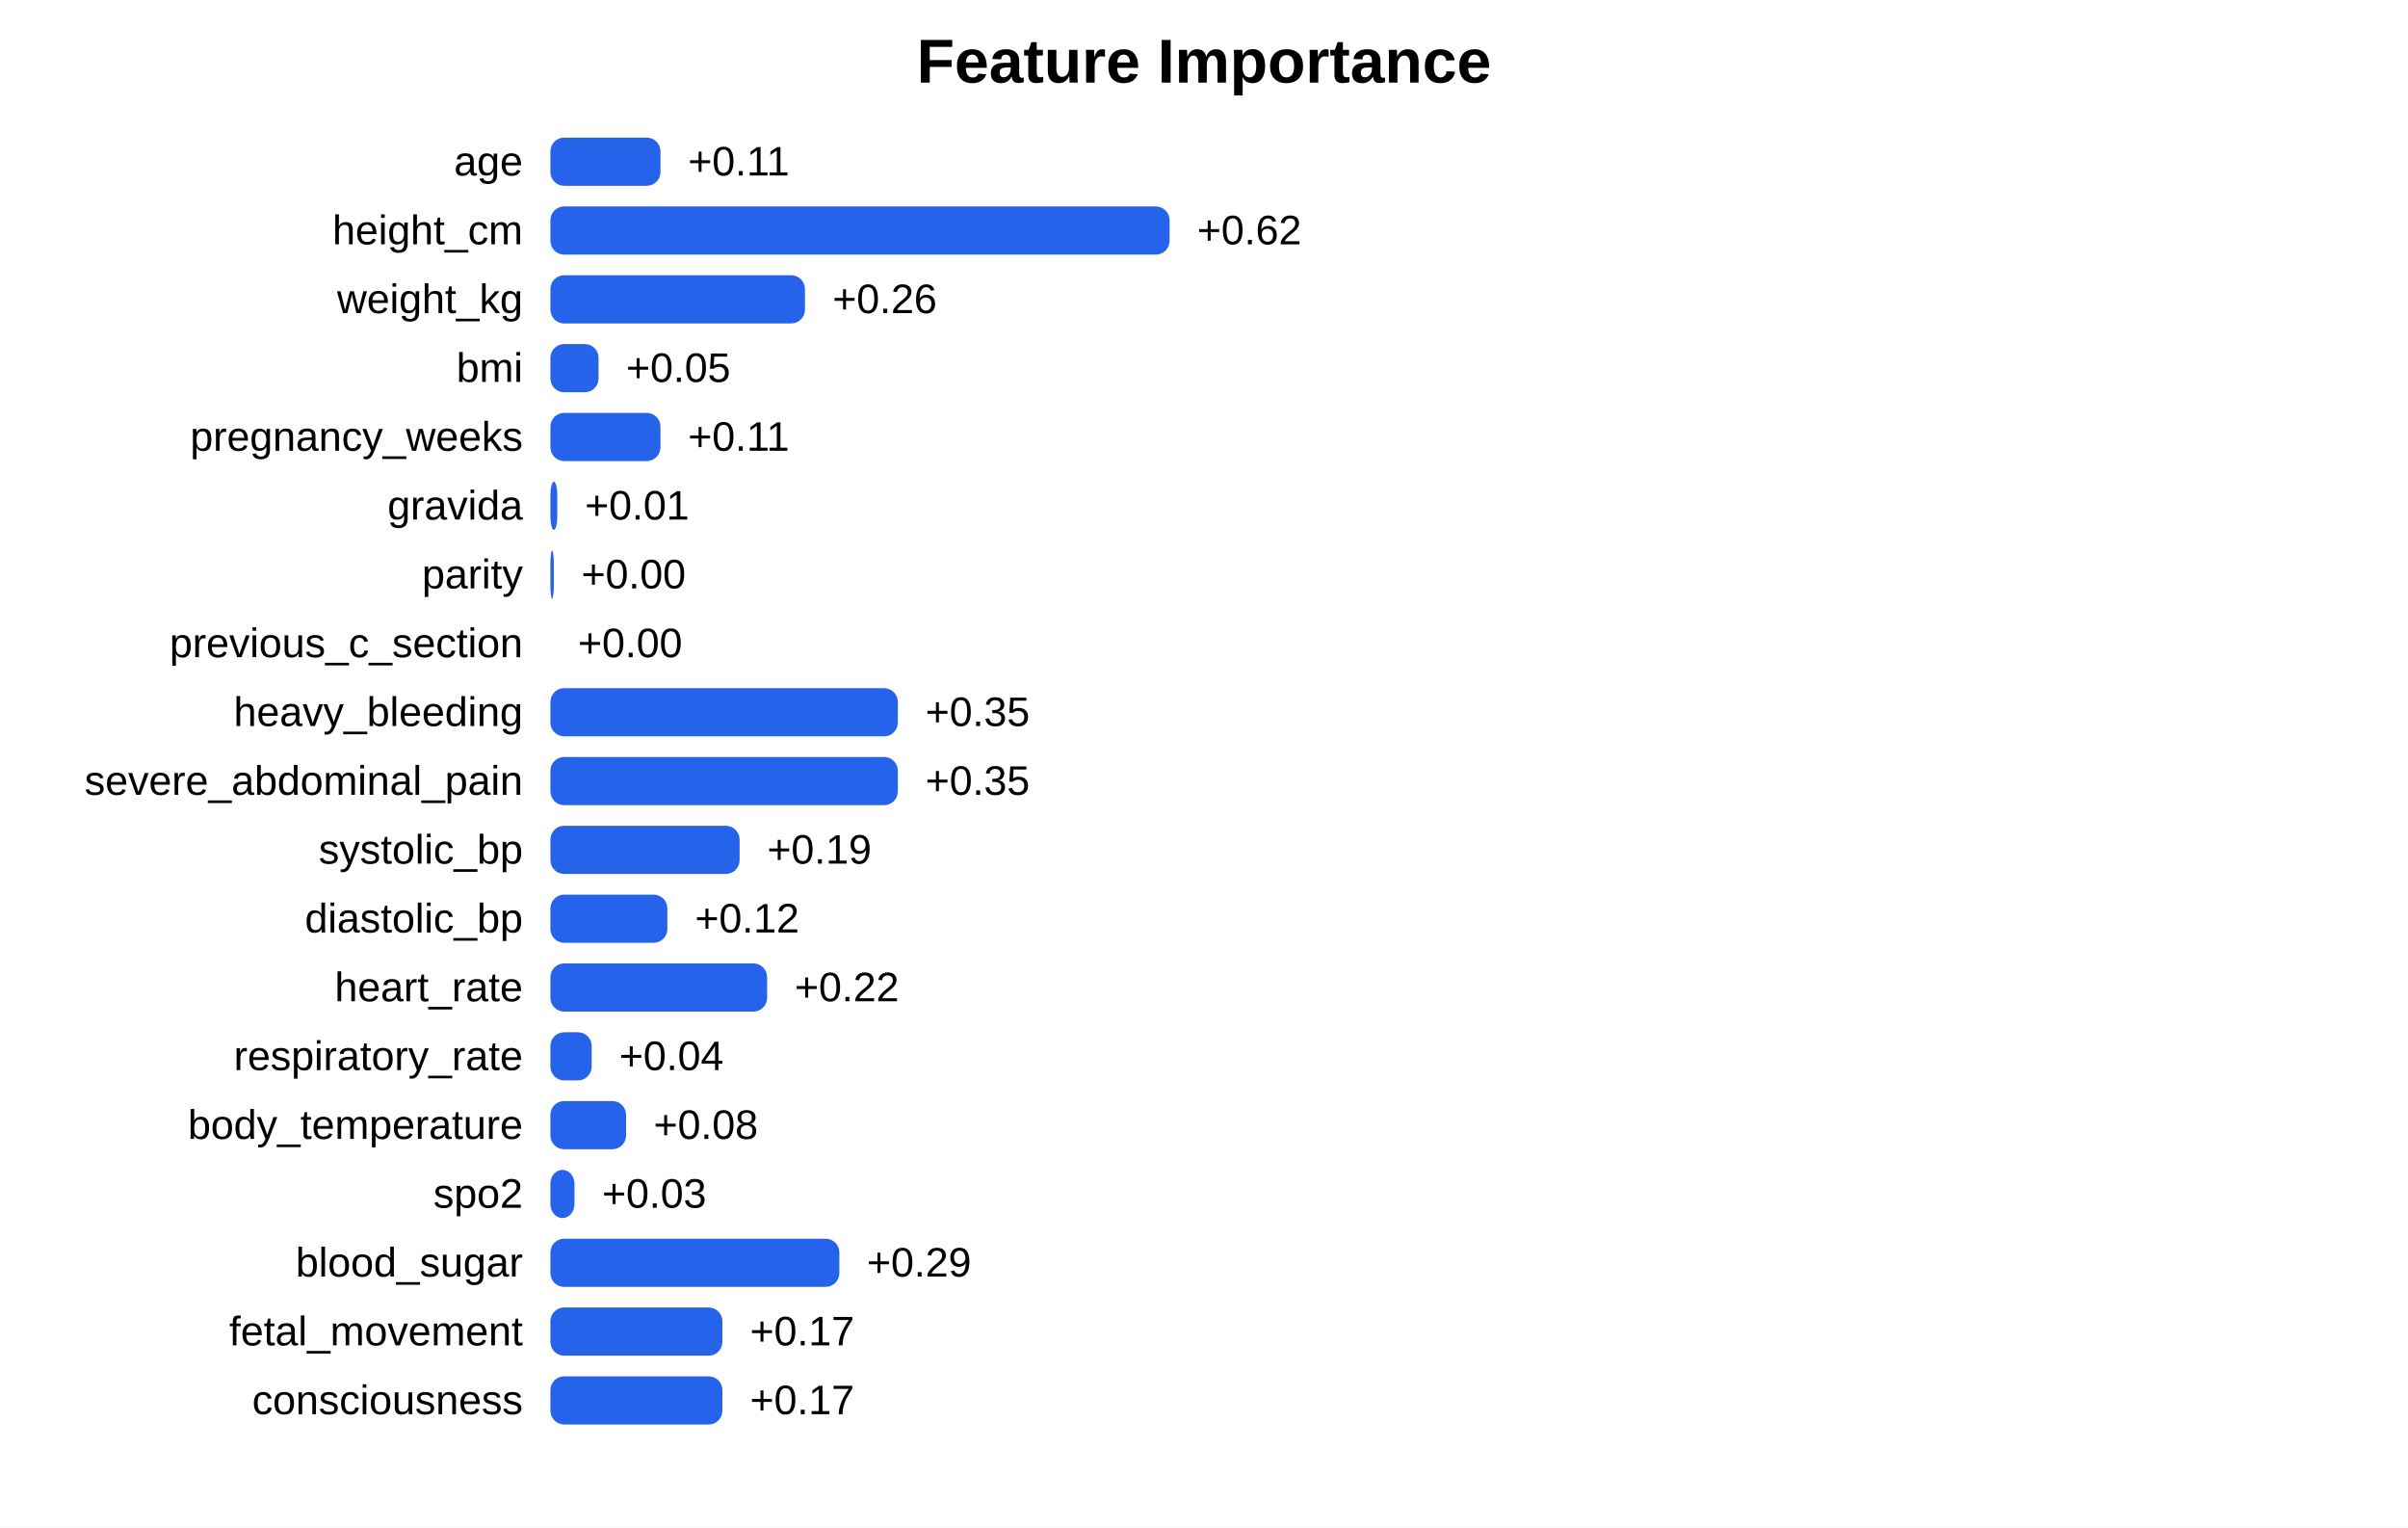
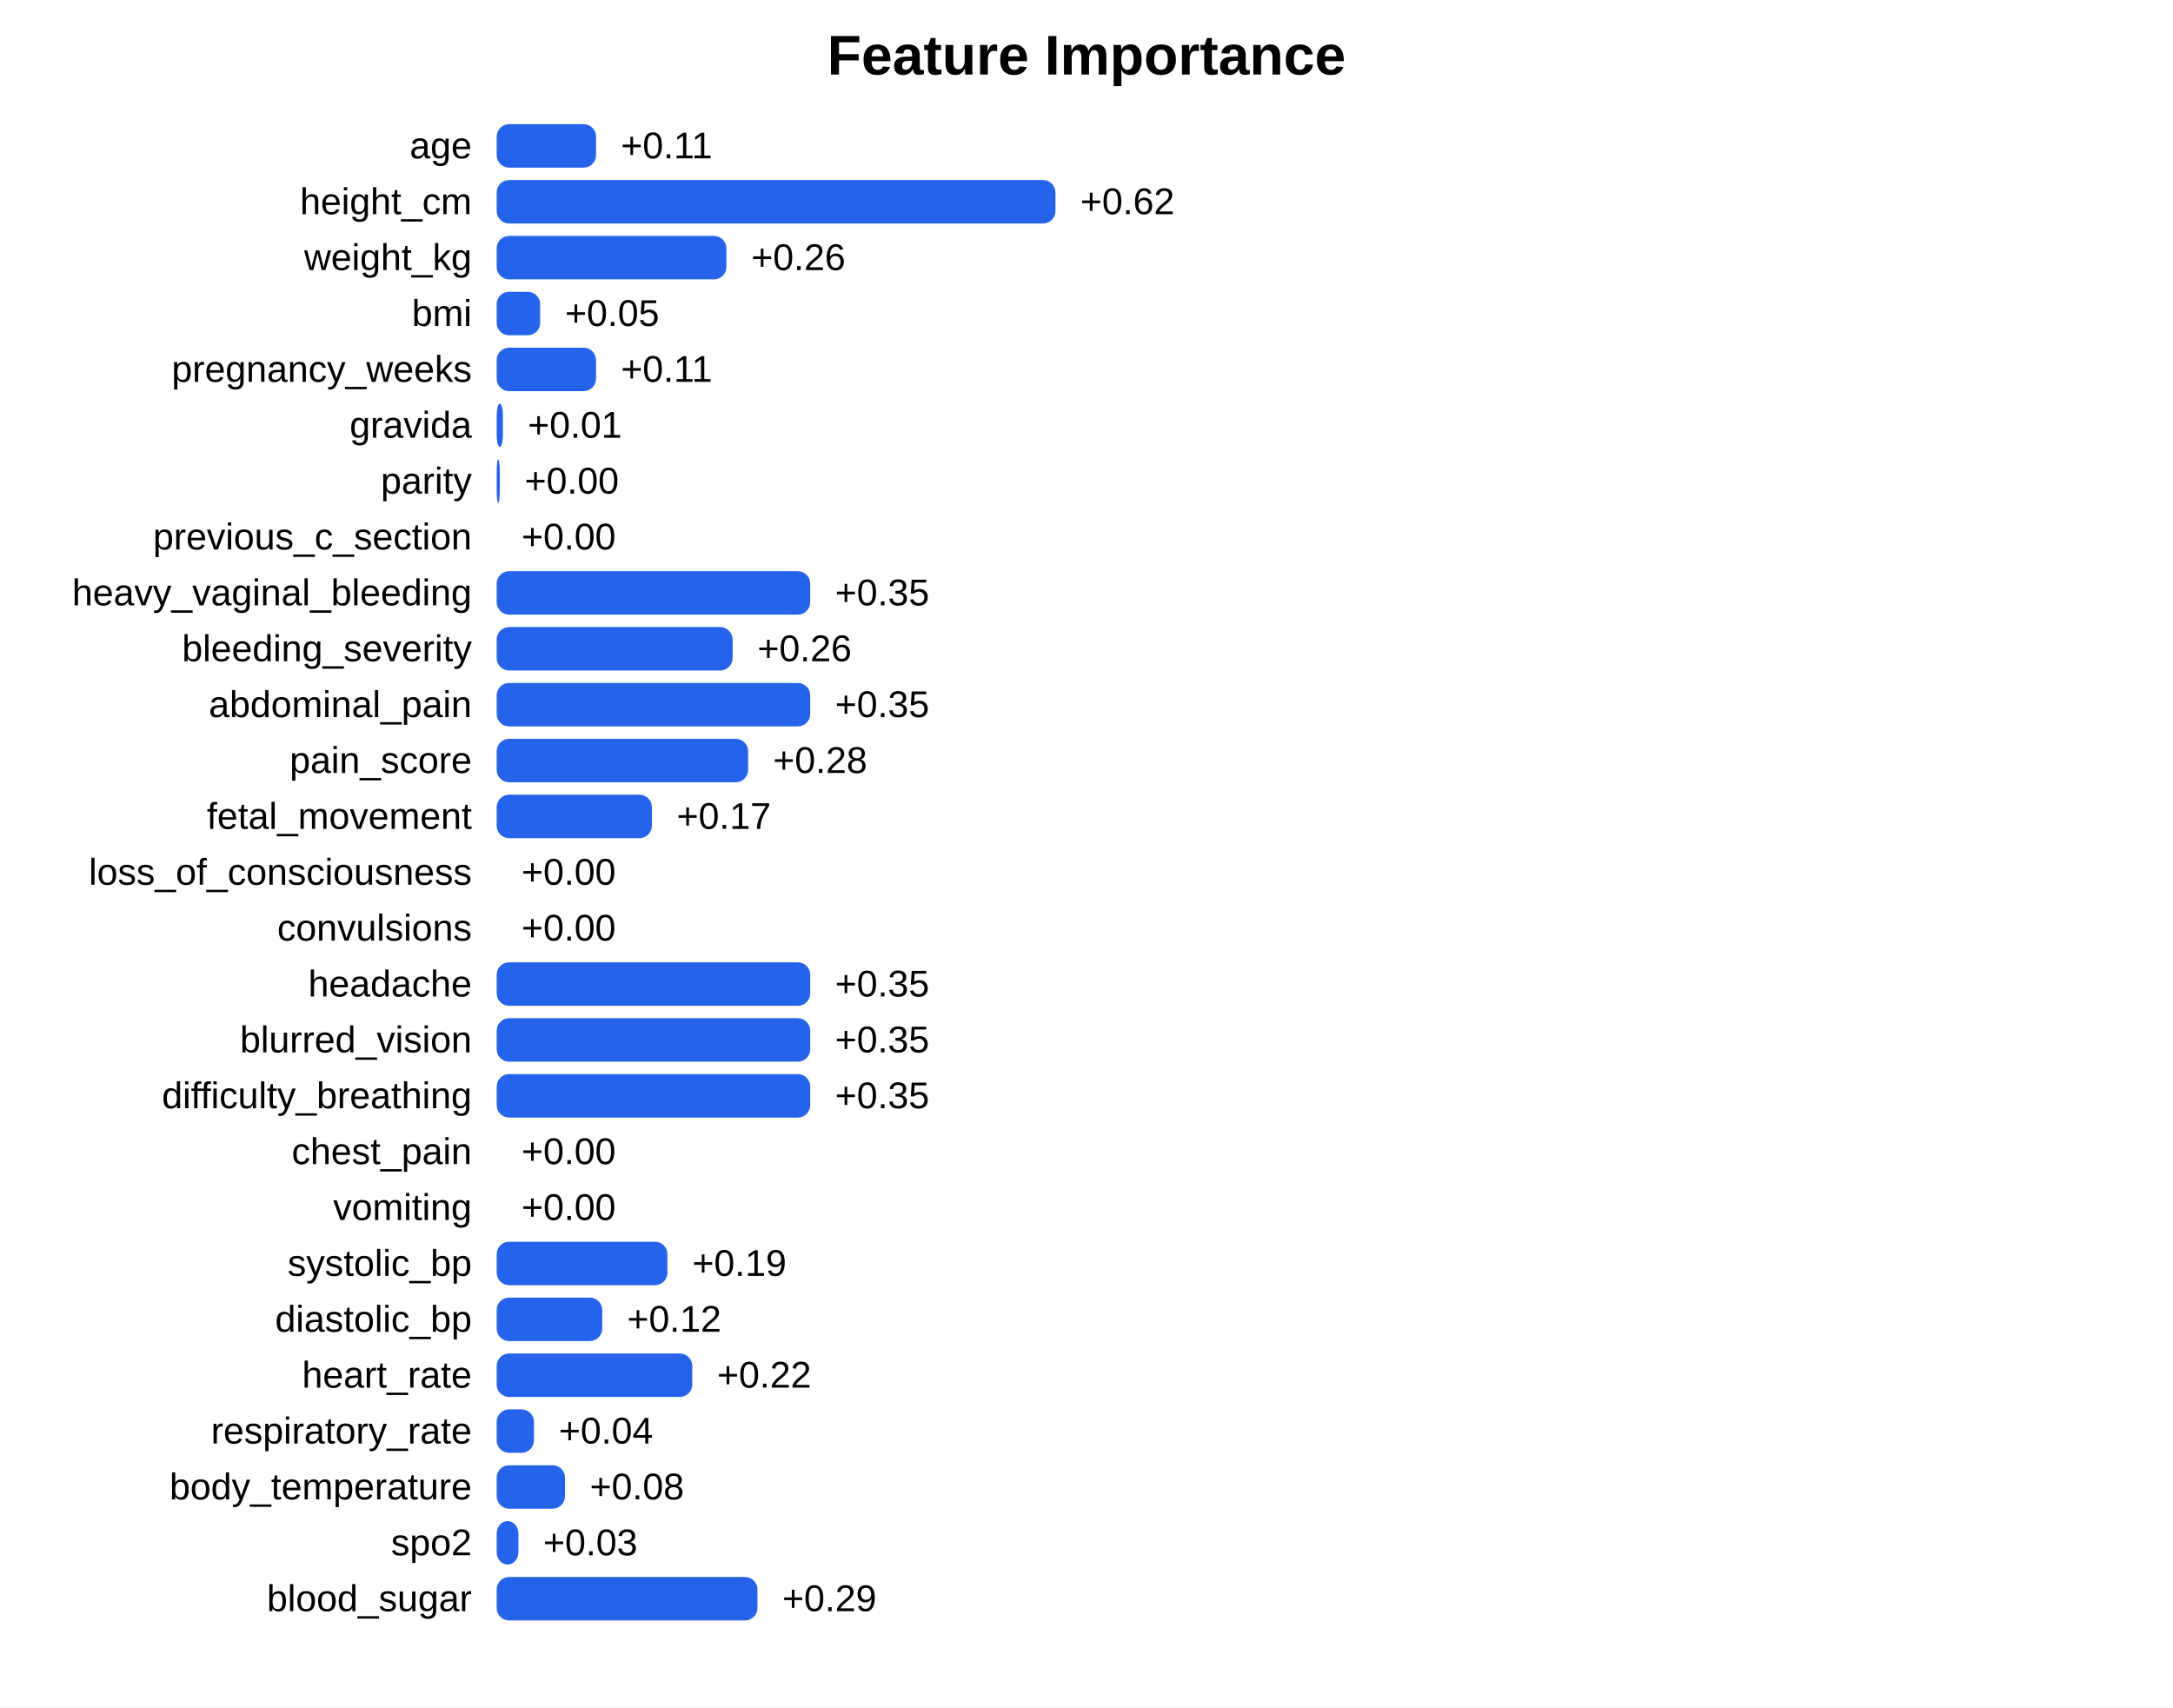
- <svg xmlns="http://www.w3.org/2000/svg" width="700" height="444" viewBox="0 0 700 444">
+ <svg xmlns="http://www.w3.org/2000/svg" width="700" height="550" viewBox="0 0 700 550">
  <rect width="100%" height="100%" fill="white" />
  <text x="350.0" y="24" text-anchor="middle" font-size="18" font-family="Arial" font-weight="bold">Feature Importance</text>
  <rect x="160" y="40" width="32" height="14" fill="#2563eb" rx="4" />
  <text x="152" y="51" text-anchor="end" font-size="12" font-family="Arial">age</text>
  <text x="200" y="51" font-size="12" font-family="Arial">+0.11</text>
-   <rect x="160" y="60" width="180" height="14" fill="#2563eb" rx="4" />
-   <text x="152" y="71" text-anchor="end" font-size="12" font-family="Arial">height_cm</text>
-   <text x="348" y="71" font-size="12" font-family="Arial">+0.62</text>
-   <rect x="160" y="80" width="74" height="14" fill="#2563eb" rx="4" />
-   <text x="152" y="91" text-anchor="end" font-size="12" font-family="Arial">weight_kg</text>
-   <text x="242" y="91" font-size="12" font-family="Arial">+0.26</text>
-   <rect x="160" y="100" width="14" height="14" fill="#2563eb" rx="4" />
-   <text x="152" y="111" text-anchor="end" font-size="12" font-family="Arial">bmi</text>
-   <text x="182" y="111" font-size="12" font-family="Arial">+0.05</text>
-   <rect x="160" y="120" width="32" height="14" fill="#2563eb" rx="4" />
-   <text x="152" y="131" text-anchor="end" font-size="12" font-family="Arial">pregnancy_weeks</text>
-   <text x="200" y="131" font-size="12" font-family="Arial">+0.11</text>
-   <rect x="160" y="140" width="2" height="14" fill="#2563eb" rx="4" />
-   <text x="152" y="151" text-anchor="end" font-size="12" font-family="Arial">gravida</text>
-   <text x="170" y="151" font-size="12" font-family="Arial">+0.01</text>
-   <rect x="160" y="160" width="1" height="14" fill="#2563eb" rx="4" />
-   <text x="152" y="171" text-anchor="end" font-size="12" font-family="Arial">parity</text>
-   <text x="169" y="171" font-size="12" font-family="Arial">+0.00</text>
-   <rect x="160" y="180" width="0" height="14" fill="#2563eb" rx="4" />
-   <text x="152" y="191" text-anchor="end" font-size="12" font-family="Arial">previous_c_section</text>
-   <text x="168" y="191" font-size="12" font-family="Arial">+0.00</text>
-   <rect x="160" y="200" width="101" height="14" fill="#2563eb" rx="4" />
-   <text x="152" y="211" text-anchor="end" font-size="12" font-family="Arial">heavy_bleeding</text>
-   <text x="269" y="211" font-size="12" font-family="Arial">+0.35</text>
+   <rect x="160" y="58" width="180" height="14" fill="#2563eb" rx="4" />
+   <text x="152" y="69" text-anchor="end" font-size="12" font-family="Arial">height_cm</text>
+   <text x="348" y="69" font-size="12" font-family="Arial">+0.62</text>
+   <rect x="160" y="76" width="74" height="14" fill="#2563eb" rx="4" />
+   <text x="152" y="87" text-anchor="end" font-size="12" font-family="Arial">weight_kg</text>
+   <text x="242" y="87" font-size="12" font-family="Arial">+0.26</text>
+   <rect x="160" y="94" width="14" height="14" fill="#2563eb" rx="4" />
+   <text x="152" y="105" text-anchor="end" font-size="12" font-family="Arial">bmi</text>
+   <text x="182" y="105" font-size="12" font-family="Arial">+0.05</text>
+   <rect x="160" y="112" width="32" height="14" fill="#2563eb" rx="4" />
+   <text x="152" y="123" text-anchor="end" font-size="12" font-family="Arial">pregnancy_weeks</text>
+   <text x="200" y="123" font-size="12" font-family="Arial">+0.11</text>
+   <rect x="160" y="130" width="2" height="14" fill="#2563eb" rx="4" />
+   <text x="152" y="141" text-anchor="end" font-size="12" font-family="Arial">gravida</text>
+   <text x="170" y="141" font-size="12" font-family="Arial">+0.01</text>
+   <rect x="160" y="148" width="1" height="14" fill="#2563eb" rx="4" />
+   <text x="152" y="159" text-anchor="end" font-size="12" font-family="Arial">parity</text>
+   <text x="169" y="159" font-size="12" font-family="Arial">+0.00</text>
+   <rect x="160" y="166" width="0" height="14" fill="#2563eb" rx="4" />
+   <text x="152" y="177" text-anchor="end" font-size="12" font-family="Arial">previous_c_section</text>
+   <text x="168" y="177" font-size="12" font-family="Arial">+0.00</text>
+   <rect x="160" y="184" width="101" height="14" fill="#2563eb" rx="4" />
+   <text x="152" y="195" text-anchor="end" font-size="12" font-family="Arial">heavy_vaginal_bleeding</text>
+   <text x="269" y="195" font-size="12" font-family="Arial">+0.35</text>
+   <rect x="160" y="202" width="76" height="14" fill="#2563eb" rx="4" />
+   <text x="152" y="213" text-anchor="end" font-size="12" font-family="Arial">bleeding_severity</text>
+   <text x="244" y="213" font-size="12" font-family="Arial">+0.26</text>
  <rect x="160" y="220" width="101" height="14" fill="#2563eb" rx="4" />
-   <text x="152" y="231" text-anchor="end" font-size="12" font-family="Arial">severe_abdominal_pain</text>
+   <text x="152" y="231" text-anchor="end" font-size="12" font-family="Arial">abdominal_pain</text>
  <text x="269" y="231" font-size="12" font-family="Arial">+0.35</text>
-   <rect x="160" y="240" width="55" height="14" fill="#2563eb" rx="4" />
-   <text x="152" y="251" text-anchor="end" font-size="12" font-family="Arial">systolic_bp</text>
-   <text x="223" y="251" font-size="12" font-family="Arial">+0.19</text>
-   <rect x="160" y="260" width="34" height="14" fill="#2563eb" rx="4" />
-   <text x="152" y="271" text-anchor="end" font-size="12" font-family="Arial">diastolic_bp</text>
-   <text x="202" y="271" font-size="12" font-family="Arial">+0.12</text>
-   <rect x="160" y="280" width="63" height="14" fill="#2563eb" rx="4" />
-   <text x="152" y="291" text-anchor="end" font-size="12" font-family="Arial">heart_rate</text>
-   <text x="231" y="291" font-size="12" font-family="Arial">+0.22</text>
-   <rect x="160" y="300" width="12" height="14" fill="#2563eb" rx="4" />
-   <text x="152" y="311" text-anchor="end" font-size="12" font-family="Arial">respiratory_rate</text>
-   <text x="180" y="311" font-size="12" font-family="Arial">+0.04</text>
-   <rect x="160" y="320" width="22" height="14" fill="#2563eb" rx="4" />
-   <text x="152" y="331" text-anchor="end" font-size="12" font-family="Arial">body_temperature</text>
-   <text x="190" y="331" font-size="12" font-family="Arial">+0.08</text>
-   <rect x="160" y="340" width="7" height="14" fill="#2563eb" rx="4" />
-   <text x="152" y="351" text-anchor="end" font-size="12" font-family="Arial">spo2</text>
-   <text x="175" y="351" font-size="12" font-family="Arial">+0.03</text>
-   <rect x="160" y="360" width="84" height="14" fill="#2563eb" rx="4" />
-   <text x="152" y="371" text-anchor="end" font-size="12" font-family="Arial">blood_sugar</text>
-   <text x="252" y="371" font-size="12" font-family="Arial">+0.29</text>
-   <rect x="160" y="380" width="50" height="14" fill="#2563eb" rx="4" />
-   <text x="152" y="391" text-anchor="end" font-size="12" font-family="Arial">fetal_movement</text>
-   <text x="218" y="391" font-size="12" font-family="Arial">+0.17</text>
-   <rect x="160" y="400" width="50" height="14" fill="#2563eb" rx="4" />
-   <text x="152" y="411" text-anchor="end" font-size="12" font-family="Arial">consciousness</text>
-   <text x="218" y="411" font-size="12" font-family="Arial">+0.17</text>
+   <rect x="160" y="238" width="81" height="14" fill="#2563eb" rx="4" />
+   <text x="152" y="249" text-anchor="end" font-size="12" font-family="Arial">pain_score</text>
+   <text x="249" y="249" font-size="12" font-family="Arial">+0.28</text>
+   <rect x="160" y="256" width="50" height="14" fill="#2563eb" rx="4" />
+   <text x="152" y="267" text-anchor="end" font-size="12" font-family="Arial">fetal_movement</text>
+   <text x="218" y="267" font-size="12" font-family="Arial">+0.17</text>
+   <rect x="160" y="274" width="0" height="14" fill="#2563eb" rx="4" />
+   <text x="152" y="285" text-anchor="end" font-size="12" font-family="Arial">loss_of_consciousness</text>
+   <text x="168" y="285" font-size="12" font-family="Arial">+0.00</text>
+   <rect x="160" y="292" width="0" height="14" fill="#2563eb" rx="4" />
+   <text x="152" y="303" text-anchor="end" font-size="12" font-family="Arial">convulsions</text>
+   <text x="168" y="303" font-size="12" font-family="Arial">+0.00</text>
+   <rect x="160" y="310" width="101" height="14" fill="#2563eb" rx="4" />
+   <text x="152" y="321" text-anchor="end" font-size="12" font-family="Arial">headache</text>
+   <text x="269" y="321" font-size="12" font-family="Arial">+0.35</text>
+   <rect x="160" y="328" width="101" height="14" fill="#2563eb" rx="4" />
+   <text x="152" y="339" text-anchor="end" font-size="12" font-family="Arial">blurred_vision</text>
+   <text x="269" y="339" font-size="12" font-family="Arial">+0.35</text>
+   <rect x="160" y="346" width="101" height="14" fill="#2563eb" rx="4" />
+   <text x="152" y="357" text-anchor="end" font-size="12" font-family="Arial">difficulty_breathing</text>
+   <text x="269" y="357" font-size="12" font-family="Arial">+0.35</text>
+   <rect x="160" y="364" width="0" height="14" fill="#2563eb" rx="4" />
+   <text x="152" y="375" text-anchor="end" font-size="12" font-family="Arial">chest_pain</text>
+   <text x="168" y="375" font-size="12" font-family="Arial">+0.00</text>
+   <rect x="160" y="382" width="0" height="14" fill="#2563eb" rx="4" />
+   <text x="152" y="393" text-anchor="end" font-size="12" font-family="Arial">vomiting</text>
+   <text x="168" y="393" font-size="12" font-family="Arial">+0.00</text>
+   <rect x="160" y="400" width="55" height="14" fill="#2563eb" rx="4" />
+   <text x="152" y="411" text-anchor="end" font-size="12" font-family="Arial">systolic_bp</text>
+   <text x="223" y="411" font-size="12" font-family="Arial">+0.19</text>
+   <rect x="160" y="418" width="34" height="14" fill="#2563eb" rx="4" />
+   <text x="152" y="429" text-anchor="end" font-size="12" font-family="Arial">diastolic_bp</text>
+   <text x="202" y="429" font-size="12" font-family="Arial">+0.12</text>
+   <rect x="160" y="436" width="63" height="14" fill="#2563eb" rx="4" />
+   <text x="152" y="447" text-anchor="end" font-size="12" font-family="Arial">heart_rate</text>
+   <text x="231" y="447" font-size="12" font-family="Arial">+0.22</text>
+   <rect x="160" y="454" width="12" height="14" fill="#2563eb" rx="4" />
+   <text x="152" y="465" text-anchor="end" font-size="12" font-family="Arial">respiratory_rate</text>
+   <text x="180" y="465" font-size="12" font-family="Arial">+0.04</text>
+   <rect x="160" y="472" width="22" height="14" fill="#2563eb" rx="4" />
+   <text x="152" y="483" text-anchor="end" font-size="12" font-family="Arial">body_temperature</text>
+   <text x="190" y="483" font-size="12" font-family="Arial">+0.08</text>
+   <rect x="160" y="490" width="7" height="14" fill="#2563eb" rx="4" />
+   <text x="152" y="501" text-anchor="end" font-size="12" font-family="Arial">spo2</text>
+   <text x="175" y="501" font-size="12" font-family="Arial">+0.03</text>
+   <rect x="160" y="508" width="84" height="14" fill="#2563eb" rx="4" />
+   <text x="152" y="519" text-anchor="end" font-size="12" font-family="Arial">blood_sugar</text>
+   <text x="252" y="519" font-size="12" font-family="Arial">+0.29</text>
</svg>
